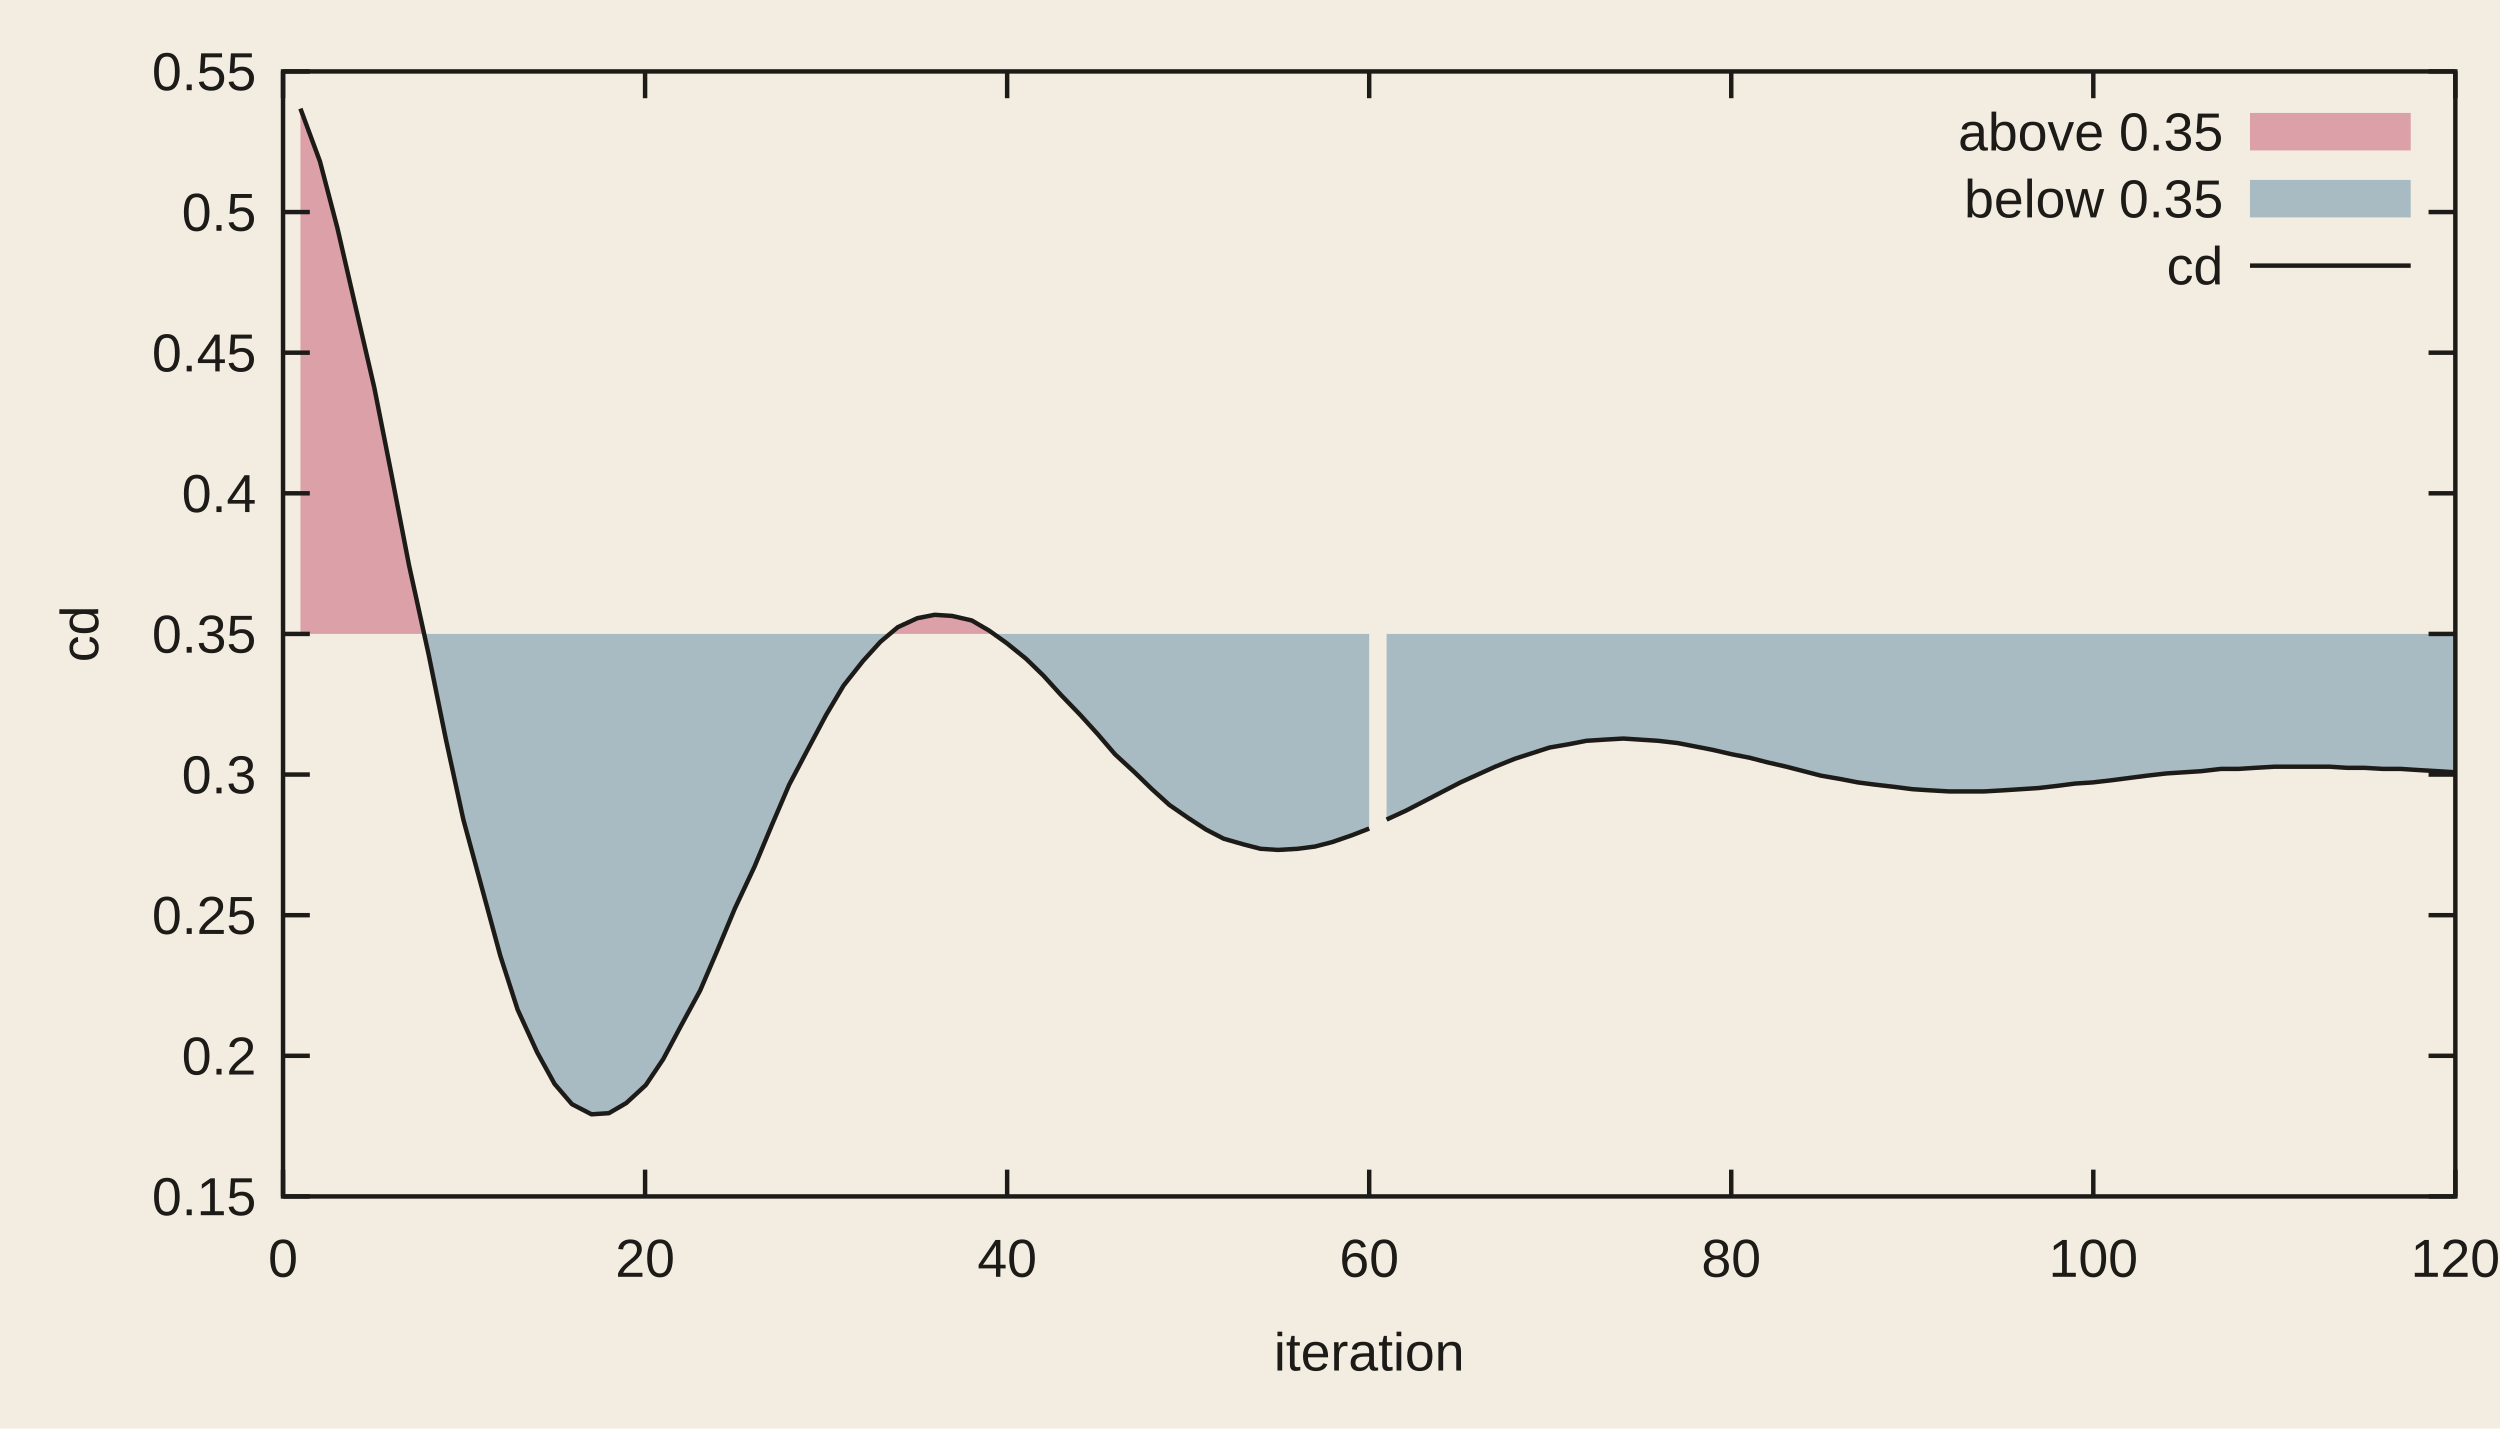
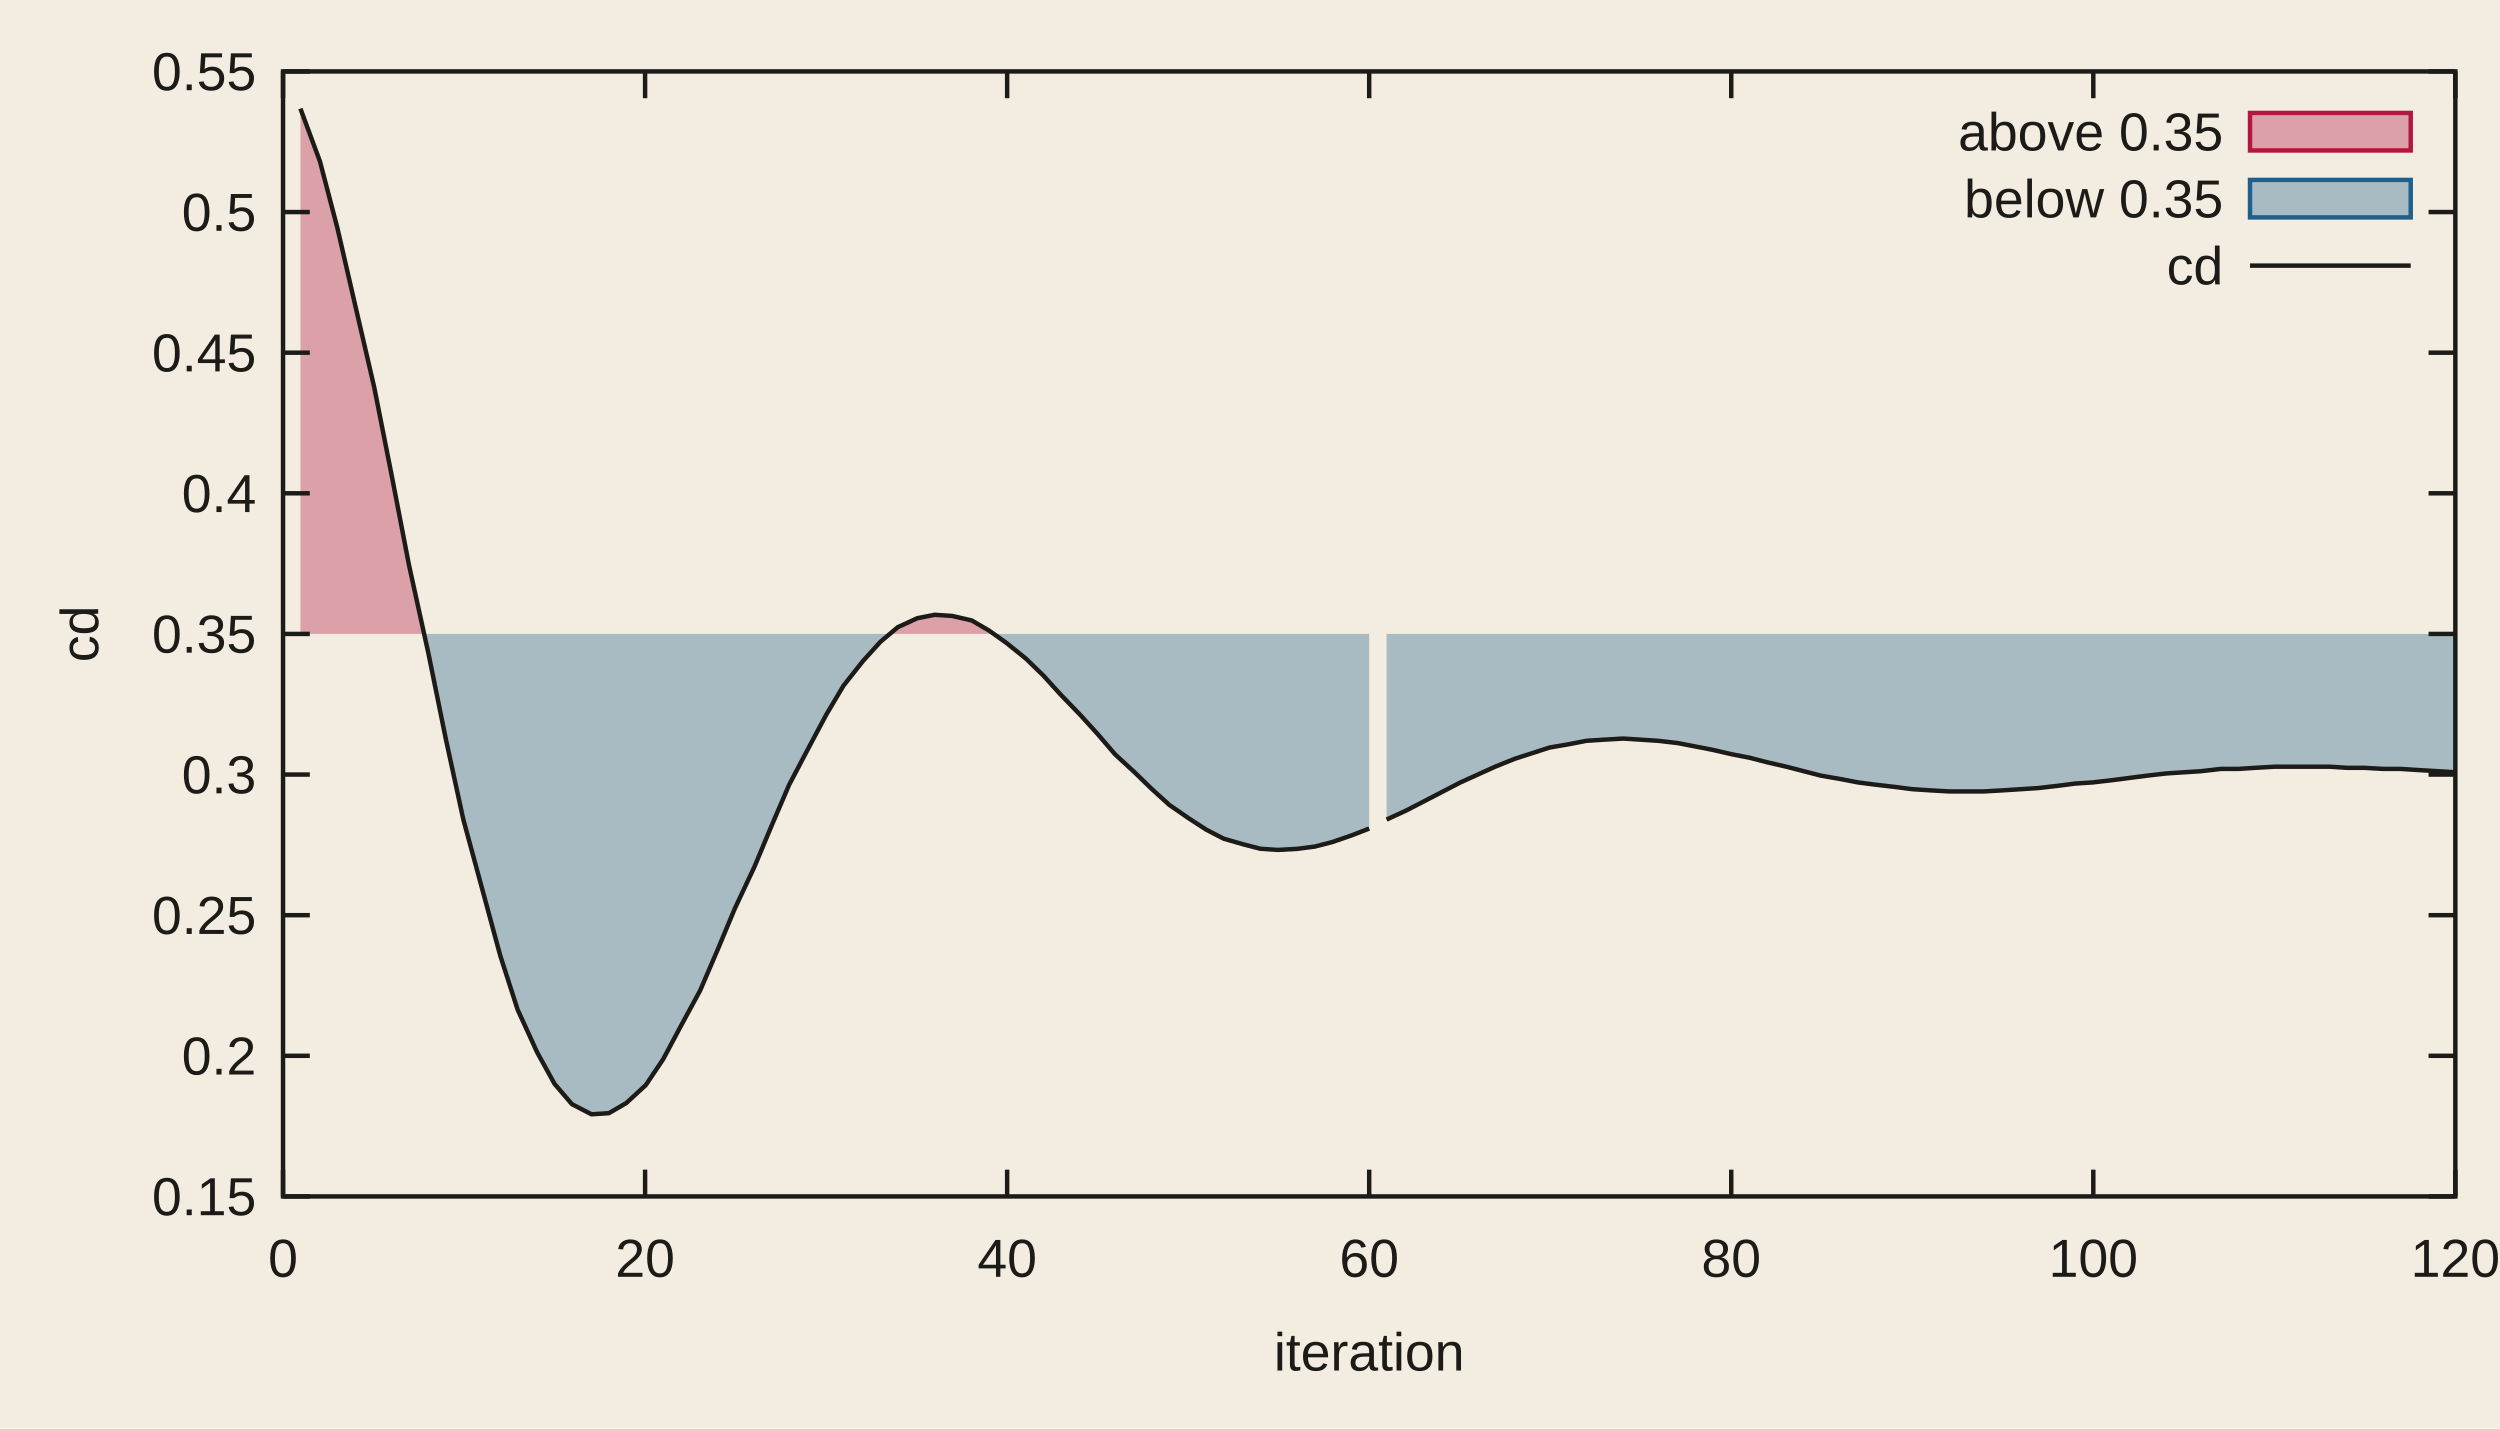
<svg xmlns="http://www.w3.org/2000/svg" width="560" height="320" viewBox="0 0 560 320" font-family="Arial,Helvetica,sans-serif" font-size="12" fill="#1d1b18" data-theme="washi" data-frame="#1d1b18" data-grid-color="#a69a85">
  <rect x="0" y="0" width="560" height="320" fill="#f3ede1" stroke="none" stroke-width="0" />
  <g class="fs-axes" data-area="63.4 550 16 268" data-x="0 1.2e2" data-y="1.5e-1 5.5e-1" data-log="0 0" data-grid="0" data-font-size="12" data-xformat="%h" data-yformat="%h">
    <g class="fs-grid" display="none">
      <polyline fill="none" stroke="#a69a85" stroke-width="0.5" stroke-dasharray="2,3" points="63.4,268 63.4,16" />
      <polyline fill="none" stroke="#a69a85" stroke-width="0.5" stroke-dasharray="2,3" points="144.5,268 144.5,16" />
      <polyline fill="none" stroke="#a69a85" stroke-width="0.5" stroke-dasharray="2,3" points="225.6,268 225.6,16" />
      <polyline fill="none" stroke="#a69a85" stroke-width="0.5" stroke-dasharray="2,3" points="306.7,268 306.7,16" />
      <polyline fill="none" stroke="#a69a85" stroke-width="0.5" stroke-dasharray="2,3" points="387.8,268 387.8,16" />
      <polyline fill="none" stroke="#a69a85" stroke-width="0.5" stroke-dasharray="2,3" points="468.9,268 468.9,16" />
      <polyline fill="none" stroke="#a69a85" stroke-width="0.5" stroke-dasharray="2,3" points="550,268 550,16" />
      <polyline fill="none" stroke="#a69a85" stroke-width="0.5" stroke-dasharray="2,3" points="63.4,268 550,268" />
      <polyline fill="none" stroke="#a69a85" stroke-width="0.5" stroke-dasharray="2,3" points="63.4,236.5 550,236.5" />
      <polyline fill="none" stroke="#a69a85" stroke-width="0.5" stroke-dasharray="2,3" points="63.4,205 550,205" />
      <polyline fill="none" stroke="#a69a85" stroke-width="0.5" stroke-dasharray="2,3" points="63.4,173.5 550,173.5" />
      <polyline fill="none" stroke="#a69a85" stroke-width="0.5" stroke-dasharray="2,3" points="63.4,142 550,142" />
      <polyline fill="none" stroke="#a69a85" stroke-width="0.5" stroke-dasharray="2,3" points="63.4,110.5 550,110.5" />
      <polyline fill="none" stroke="#a69a85" stroke-width="0.5" stroke-dasharray="2,3" points="63.4,79 550,79" />
      <polyline fill="none" stroke="#a69a85" stroke-width="0.5" stroke-dasharray="2,3" points="63.4,47.5 550,47.5" />
      <polyline fill="none" stroke="#a69a85" stroke-width="0.5" stroke-dasharray="2,3" points="63.4,16 550,16" />
    </g>
    <svg class="fs-plot" x="63.4" y="16" width="486.6" height="252" viewBox="0 0 1 1" preserveAspectRatio="none" overflow="hidden">
      <g class="fs-series" data-series="1">
        <path fill="#b3163f" fill-opacity="0.35" stroke="none" vector-effect="non-scaling-stroke" d="M0.008,0.033 0.017,0.08 0.025,0.139 0.033,0.206 0.042,0.281 0.05,0.359 0.058,0.439 0.065,0.5 0.067,0.5 0.075,0.5 0.083,0.5 0.092,0.5 0.1,0.5 0.108,0.5 0.117,0.5 0.125,0.5 0.133,0.5 0.142,0.5 0.15,0.5 0.158,0.5 0.167,0.5 0.175,0.5 0.183,0.5 0.192,0.5 0.2,0.5 0.208,0.5 0.217,0.5 0.225,0.5 0.233,0.5 0.242,0.5 0.25,0.5 0.258,0.5 0.267,0.5 0.275,0.5 0.279,0.5 0.283,0.494 0.292,0.486 0.3,0.483 0.308,0.484 0.317,0.488 0.325,0.497 0.327,0.5 0.333,0.5 0.342,0.5 0.35,0.5 0.358,0.5 0.367,0.5 0.375,0.5 0.383,0.5 0.392,0.5 0.4,0.5 0.408,0.5 0.417,0.5 0.425,0.5 0.433,0.5 0.442,0.5 0.45,0.5 0.458,0.5 0.467,0.5 0.475,0.5 0.483,0.5 0.492,0.5 0.5,0.5 0.5,0.5 0.492,0.5 0.483,0.5 0.475,0.5 0.467,0.5 0.458,0.5 0.45,0.5 0.442,0.5 0.433,0.5 0.425,0.5 0.417,0.5 0.408,0.5 0.4,0.5 0.392,0.5 0.383,0.5 0.375,0.5 0.367,0.5 0.358,0.5 0.35,0.5 0.342,0.5 0.333,0.5 0.327,0.5 0.325,0.5 0.317,0.5 0.308,0.5 0.3,0.5 0.292,0.5 0.283,0.5 0.279,0.5 0.275,0.5 0.267,0.5 0.258,0.5 0.25,0.5 0.242,0.5 0.233,0.5 0.225,0.5 0.217,0.5 0.208,0.5 0.2,0.5 0.192,0.5 0.183,0.5 0.175,0.5 0.167,0.5 0.158,0.5 0.15,0.5 0.142,0.5 0.133,0.5 0.125,0.5 0.117,0.5 0.108,0.5 0.1,0.5 0.092,0.5 0.083,0.5 0.075,0.5 0.067,0.5 0.065,0.5 0.058,0.5 0.05,0.5 0.042,0.5 0.033,0.5 0.025,0.5 0.017,0.5 0.008,0.5Z" />
        <path fill="#b3163f" fill-opacity="0.35" stroke="none" vector-effect="non-scaling-stroke" d="M0.508,0.5 0.517,0.5 0.525,0.5 0.533,0.5 0.542,0.5 0.55,0.5 0.558,0.5 0.567,0.5 0.575,0.5 0.583,0.5 0.592,0.5 0.6,0.5 0.608,0.5 0.617,0.5 0.625,0.5 0.633,0.5 0.642,0.5 0.65,0.5 0.658,0.5 0.667,0.5 0.675,0.5 0.683,0.5 0.692,0.5 0.7,0.5 0.708,0.5 0.717,0.5 0.725,0.5 0.733,0.5 0.742,0.5 0.75,0.5 0.758,0.5 0.767,0.5 0.775,0.5 0.783,0.5 0.792,0.5 0.8,0.5 0.808,0.5 0.817,0.5 0.825,0.5 0.833,0.5 0.842,0.5 0.85,0.5 0.858,0.5 0.867,0.5 0.875,0.5 0.883,0.5 0.892,0.5 0.9,0.5 0.908,0.5 0.917,0.5 0.925,0.5 0.933,0.5 0.942,0.5 0.95,0.5 0.958,0.5 0.967,0.5 0.975,0.5 0.983,0.5 0.992,0.5 1,0.5 1,0.5 0.992,0.5 0.983,0.5 0.975,0.5 0.967,0.5 0.958,0.5 0.95,0.5 0.942,0.5 0.933,0.5 0.925,0.5 0.917,0.5 0.908,0.5 0.9,0.5 0.892,0.5 0.883,0.5 0.875,0.5 0.867,0.5 0.858,0.5 0.85,0.5 0.842,0.5 0.833,0.5 0.825,0.5 0.817,0.5 0.808,0.5 0.8,0.5 0.792,0.5 0.783,0.5 0.775,0.5 0.767,0.5 0.758,0.5 0.75,0.5 0.742,0.5 0.733,0.5 0.725,0.5 0.717,0.5 0.708,0.5 0.7,0.5 0.692,0.5 0.683,0.5 0.675,0.5 0.667,0.5 0.658,0.5 0.65,0.5 0.642,0.5 0.633,0.5 0.625,0.5 0.617,0.5 0.608,0.5 0.6,0.5 0.592,0.5 0.583,0.5 0.575,0.5 0.567,0.5 0.558,0.5 0.55,0.5 0.542,0.5 0.533,0.5 0.525,0.5 0.517,0.5 0.508,0.5Z" />
      </g>
      <g class="fs-series" data-series="2">
        <path fill="#1f5f8b" fill-opacity="0.35" stroke="none" vector-effect="non-scaling-stroke" d="M0.008,0.5 0.017,0.5 0.025,0.5 0.033,0.5 0.042,0.5 0.05,0.5 0.058,0.5 0.065,0.5 0.067,0.518 0.075,0.594 0.083,0.665 0.092,0.729 0.1,0.786 0.108,0.834 0.117,0.872 0.125,0.9 0.133,0.918 0.142,0.927 0.15,0.926 0.158,0.917 0.167,0.901 0.175,0.878 0.183,0.849 0.192,0.817 0.2,0.781 0.208,0.744 0.217,0.707 0.225,0.67 0.233,0.634 0.242,0.601 0.25,0.572 0.258,0.546 0.267,0.524 0.275,0.507 0.279,0.5 0.283,0.5 0.292,0.5 0.3,0.5 0.308,0.5 0.317,0.5 0.325,0.5 0.327,0.5 0.333,0.508 0.342,0.522 0.35,0.537 0.358,0.554 0.367,0.572 0.375,0.589 0.383,0.607 0.392,0.623 0.4,0.638 0.408,0.652 0.417,0.664 0.425,0.674 0.433,0.682 0.442,0.687 0.45,0.691 0.458,0.692 0.467,0.691 0.475,0.689 0.483,0.685 0.492,0.679 0.5,0.673 0.5,0.5 0.492,0.5 0.483,0.5 0.475,0.5 0.467,0.5 0.458,0.5 0.45,0.5 0.442,0.5 0.433,0.5 0.425,0.5 0.417,0.5 0.408,0.5 0.4,0.5 0.392,0.5 0.383,0.5 0.375,0.5 0.367,0.5 0.358,0.5 0.35,0.5 0.342,0.5 0.333,0.5 0.327,0.5 0.325,0.5 0.317,0.5 0.308,0.5 0.3,0.5 0.292,0.5 0.283,0.5 0.279,0.5 0.275,0.5 0.267,0.5 0.258,0.5 0.25,0.5 0.242,0.5 0.233,0.5 0.225,0.5 0.217,0.5 0.208,0.5 0.2,0.5 0.192,0.5 0.183,0.5 0.175,0.5 0.167,0.5 0.158,0.5 0.15,0.5 0.142,0.5 0.133,0.5 0.125,0.5 0.117,0.5 0.108,0.5 0.1,0.5 0.092,0.5 0.083,0.5 0.075,0.5 0.067,0.5 0.065,0.5 0.058,0.5 0.05,0.5 0.042,0.5 0.033,0.5 0.025,0.5 0.017,0.5 0.008,0.5Z" />
        <path fill="#1f5f8b" fill-opacity="0.35" stroke="none" vector-effect="non-scaling-stroke" d="M0.508,0.665 0.517,0.657 0.525,0.649 0.533,0.641 0.542,0.632 0.55,0.625 0.558,0.618 0.567,0.611 0.575,0.606 0.583,0.601 0.592,0.598 0.6,0.595 0.608,0.594 0.617,0.593 0.625,0.594 0.633,0.595 0.642,0.597 0.65,0.6 0.658,0.603 0.667,0.607 0.675,0.61 0.683,0.614 0.692,0.618 0.7,0.622 0.708,0.626 0.717,0.629 0.725,0.632 0.733,0.634 0.742,0.636 0.75,0.638 0.758,0.639 0.767,0.64 0.775,0.64 0.783,0.64 0.792,0.639 0.8,0.638 0.808,0.637 0.817,0.635 0.825,0.633 0.833,0.632 0.842,0.63 0.85,0.628 0.858,0.626 0.867,0.624 0.875,0.623 0.883,0.622 0.892,0.62 0.9,0.62 0.908,0.619 0.917,0.618 0.925,0.618 0.933,0.618 0.942,0.618 0.95,0.619 0.958,0.619 0.967,0.62 0.975,0.62 0.983,0.621 0.992,0.622 1,0.623 1,0.5 0.992,0.5 0.983,0.5 0.975,0.5 0.967,0.5 0.958,0.5 0.95,0.5 0.942,0.5 0.933,0.5 0.925,0.5 0.917,0.5 0.908,0.5 0.9,0.5 0.892,0.5 0.883,0.5 0.875,0.5 0.867,0.5 0.858,0.5 0.85,0.5 0.842,0.5 0.833,0.5 0.825,0.5 0.817,0.5 0.808,0.5 0.8,0.5 0.792,0.5 0.783,0.5 0.775,0.5 0.767,0.5 0.758,0.5 0.75,0.5 0.742,0.5 0.733,0.5 0.725,0.5 0.717,0.5 0.708,0.5 0.7,0.5 0.692,0.5 0.683,0.5 0.675,0.5 0.667,0.5 0.658,0.5 0.65,0.5 0.642,0.5 0.633,0.5 0.625,0.5 0.617,0.5 0.608,0.5 0.6,0.5 0.592,0.5 0.583,0.5 0.575,0.5 0.567,0.5 0.558,0.5 0.55,0.5 0.542,0.5 0.533,0.5 0.525,0.5 0.517,0.5 0.508,0.5Z" />
      </g>
      <g class="fs-series" data-series="3">
        <polyline fill="none" stroke="#1d1b18" stroke-width="1" stroke-linejoin="round" vector-effect="non-scaling-stroke" points="0.008,0.033 0.017,0.08 0.025,0.139 0.033,0.206 0.042,0.281 0.05,0.359 0.058,0.439 0.067,0.518 0.075,0.594 0.083,0.665 0.092,0.729 0.1,0.786 0.108,0.834 0.117,0.872 0.125,0.9 0.133,0.918 0.142,0.927 0.15,0.926 0.158,0.917 0.167,0.901 0.175,0.878 0.183,0.849 0.192,0.817 0.2,0.781 0.208,0.744 0.217,0.707 0.225,0.67 0.233,0.634 0.242,0.601 0.25,0.572 0.258,0.546 0.267,0.524 0.275,0.507 0.283,0.494 0.292,0.486 0.3,0.483 0.308,0.484 0.317,0.488 0.325,0.497 0.333,0.508 0.342,0.522 0.35,0.537 0.358,0.554 0.367,0.572 0.375,0.589 0.383,0.607 0.392,0.623 0.4,0.638 0.408,0.652 0.417,0.664 0.425,0.674 0.433,0.682 0.442,0.687 0.45,0.691 0.458,0.692 0.467,0.691 0.475,0.689 0.483,0.685 0.492,0.679 0.5,0.673" />
        <polyline fill="none" stroke="#1d1b18" stroke-width="1" stroke-linejoin="round" vector-effect="non-scaling-stroke" points="0.508,0.665 0.517,0.657 0.525,0.649 0.533,0.641 0.542,0.632 0.55,0.625 0.558,0.618 0.567,0.611 0.575,0.606 0.583,0.601 0.592,0.598 0.6,0.595 0.608,0.594 0.617,0.593 0.625,0.594 0.633,0.595 0.642,0.597 0.65,0.6 0.658,0.603 0.667,0.607 0.675,0.61 0.683,0.614 0.692,0.618 0.7,0.622 0.708,0.626 0.717,0.629 0.725,0.632 0.733,0.634 0.742,0.636 0.75,0.638 0.758,0.639 0.767,0.64 0.775,0.64 0.783,0.64 0.792,0.639 0.8,0.638 0.808,0.637 0.817,0.635 0.825,0.633 0.833,0.632 0.842,0.63 0.85,0.628 0.858,0.626 0.867,0.624 0.875,0.623 0.883,0.622 0.892,0.62 0.9,0.62 0.908,0.619 0.917,0.618 0.925,0.618 0.933,0.618 0.942,0.618 0.95,0.619 0.958,0.619 0.967,0.62 0.975,0.62 0.983,0.621 0.992,0.622 1,0.623" />
      </g>
    </svg>
    <rect x="63.4" y="16" width="486.6" height="252" fill="none" stroke="#1d1b18" stroke-width="1" />
    <g class="fs-xticks">
      <polyline fill="none" stroke="#1d1b18" stroke-width="1" points="63.4,268 63.4,262" />
      <polyline fill="none" stroke="#1d1b18" stroke-width="1" points="63.4,16 63.4,22" />
      <text x="63.4" y="286" text-anchor="middle">0</text>
      <polyline fill="none" stroke="#1d1b18" stroke-width="1" points="144.5,268 144.5,262" />
      <polyline fill="none" stroke="#1d1b18" stroke-width="1" points="144.5,16 144.5,22" />
      <text x="144.5" y="286" text-anchor="middle">20</text>
      <polyline fill="none" stroke="#1d1b18" stroke-width="1" points="225.6,268 225.6,262" />
      <polyline fill="none" stroke="#1d1b18" stroke-width="1" points="225.6,16 225.6,22" />
      <text x="225.6" y="286" text-anchor="middle">40</text>
      <polyline fill="none" stroke="#1d1b18" stroke-width="1" points="306.7,268 306.7,262" />
      <polyline fill="none" stroke="#1d1b18" stroke-width="1" points="306.7,16 306.7,22" />
      <text x="306.7" y="286" text-anchor="middle">60</text>
      <polyline fill="none" stroke="#1d1b18" stroke-width="1" points="387.8,268 387.8,262" />
      <polyline fill="none" stroke="#1d1b18" stroke-width="1" points="387.8,16 387.8,22" />
      <text x="387.8" y="286" text-anchor="middle">80</text>
      <polyline fill="none" stroke="#1d1b18" stroke-width="1" points="468.9,268 468.9,262" />
      <polyline fill="none" stroke="#1d1b18" stroke-width="1" points="468.9,16 468.9,22" />
      <text x="468.9" y="286" text-anchor="middle">100</text>
      <polyline fill="none" stroke="#1d1b18" stroke-width="1" points="550,268 550,262" />
      <polyline fill="none" stroke="#1d1b18" stroke-width="1" points="550,16 550,22" />
      <text x="550" y="286" text-anchor="middle">120</text>
    </g>
    <g class="fs-yticks">
      <polyline fill="none" stroke="#1d1b18" stroke-width="1" points="63.4,268 69.4,268" />
      <polyline fill="none" stroke="#1d1b18" stroke-width="1" points="550,268 544,268" />
      <text x="57.4" y="272.2" text-anchor="end">0.15</text>
      <polyline fill="none" stroke="#1d1b18" stroke-width="1" points="63.4,236.5 69.4,236.5" />
      <polyline fill="none" stroke="#1d1b18" stroke-width="1" points="550,236.5 544,236.5" />
      <text x="57.4" y="240.7" text-anchor="end">0.2</text>
      <polyline fill="none" stroke="#1d1b18" stroke-width="1" points="63.4,205 69.4,205" />
      <polyline fill="none" stroke="#1d1b18" stroke-width="1" points="550,205 544,205" />
      <text x="57.4" y="209.2" text-anchor="end">0.25</text>
      <polyline fill="none" stroke="#1d1b18" stroke-width="1" points="63.4,173.5 69.4,173.5" />
      <polyline fill="none" stroke="#1d1b18" stroke-width="1" points="550,173.5 544,173.5" />
      <text x="57.4" y="177.7" text-anchor="end">0.3</text>
      <polyline fill="none" stroke="#1d1b18" stroke-width="1" points="63.4,142 69.4,142" />
      <polyline fill="none" stroke="#1d1b18" stroke-width="1" points="550,142 544,142" />
      <text x="57.4" y="146.2" text-anchor="end">0.35</text>
      <polyline fill="none" stroke="#1d1b18" stroke-width="1" points="63.4,110.5 69.4,110.5" />
      <polyline fill="none" stroke="#1d1b18" stroke-width="1" points="550,110.5 544,110.5" />
      <text x="57.4" y="114.7" text-anchor="end">0.4</text>
      <polyline fill="none" stroke="#1d1b18" stroke-width="1" points="63.4,79 69.4,79" />
      <polyline fill="none" stroke="#1d1b18" stroke-width="1" points="550,79 544,79" />
      <text x="57.4" y="83.2" text-anchor="end">0.45</text>
      <polyline fill="none" stroke="#1d1b18" stroke-width="1" points="63.4,47.5 69.4,47.5" />
      <polyline fill="none" stroke="#1d1b18" stroke-width="1" points="550,47.5 544,47.5" />
      <text x="57.4" y="51.7" text-anchor="end">0.5</text>
      <polyline fill="none" stroke="#1d1b18" stroke-width="1" points="63.4,16 69.4,16" />
      <polyline fill="none" stroke="#1d1b18" stroke-width="1" points="550,16 544,16" />
      <text x="57.4" y="20.2" text-anchor="end">0.55</text>
    </g>
    <text x="306.7" y="307" text-anchor="middle">iteration</text>
    <text x="22" y="142" text-anchor="middle" transform="rotate(-90 22 142)">cd</text>
    <g class="fs-key-entry" data-series="1">
-       <path fill="#b3163f" fill-opacity="0.35" stroke="none" d="M504,33.7 540,33.7 540,25.3 504,25.3Z" />
+       <path fill="#b3163f" fill-opacity="0.35" stroke="#b3163f" stroke-width="1" stroke-linejoin="miter" d="M504,33.7 540,33.7 540,25.3 504,25.3Z" />
      <text x="498" y="33.7" text-anchor="end">above 0.35</text>
    </g>
    <g class="fs-key-entry" data-series="2">
-       <path fill="#1f5f8b" fill-opacity="0.35" stroke="none" d="M504,48.7 540,48.7 540,40.3 504,40.3Z" />
+       <path fill="#1f5f8b" fill-opacity="0.35" stroke="#1f5f8b" stroke-width="1" stroke-linejoin="miter" d="M504,48.7 540,48.7 540,40.3 504,40.3Z" />
      <text x="498" y="48.7" text-anchor="end">below 0.35</text>
    </g>
    <g class="fs-key-entry" data-series="3">
      <polyline fill="none" stroke="#1d1b18" stroke-width="1" points="504,59.5 540,59.5" />
      <text x="498" y="63.7" text-anchor="end">cd</text>
    </g>
  </g>
</svg>
